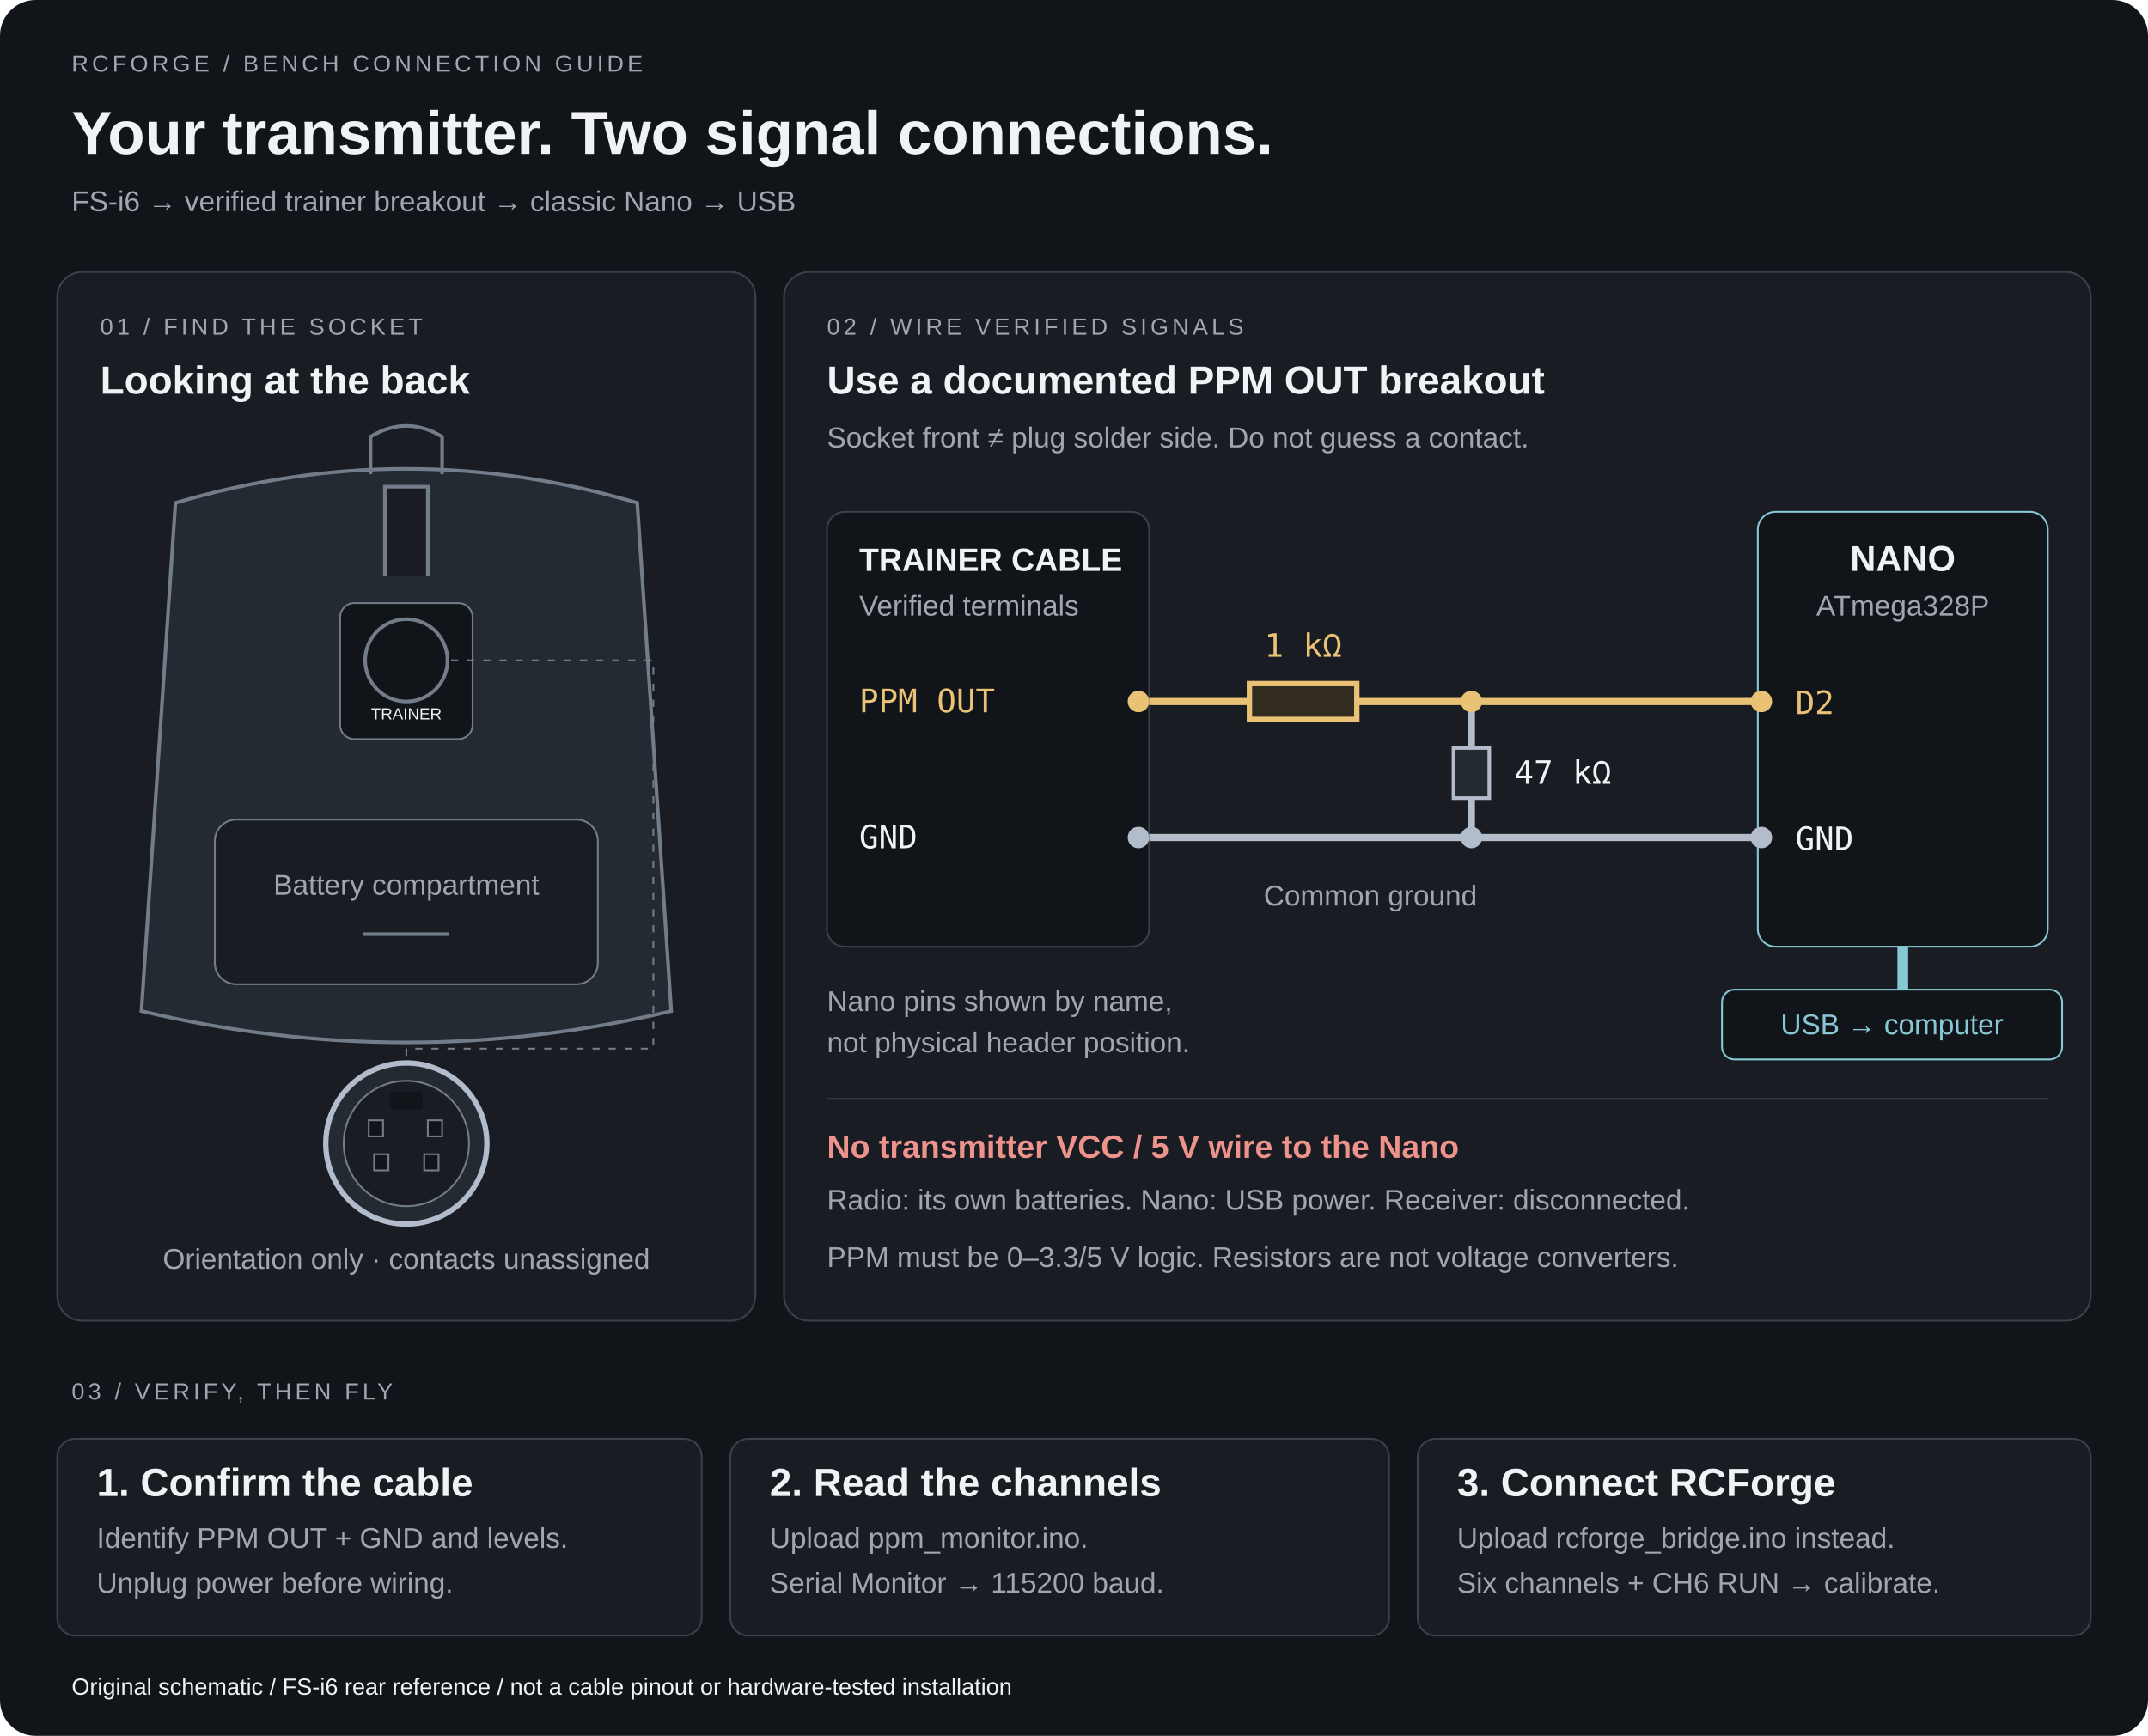
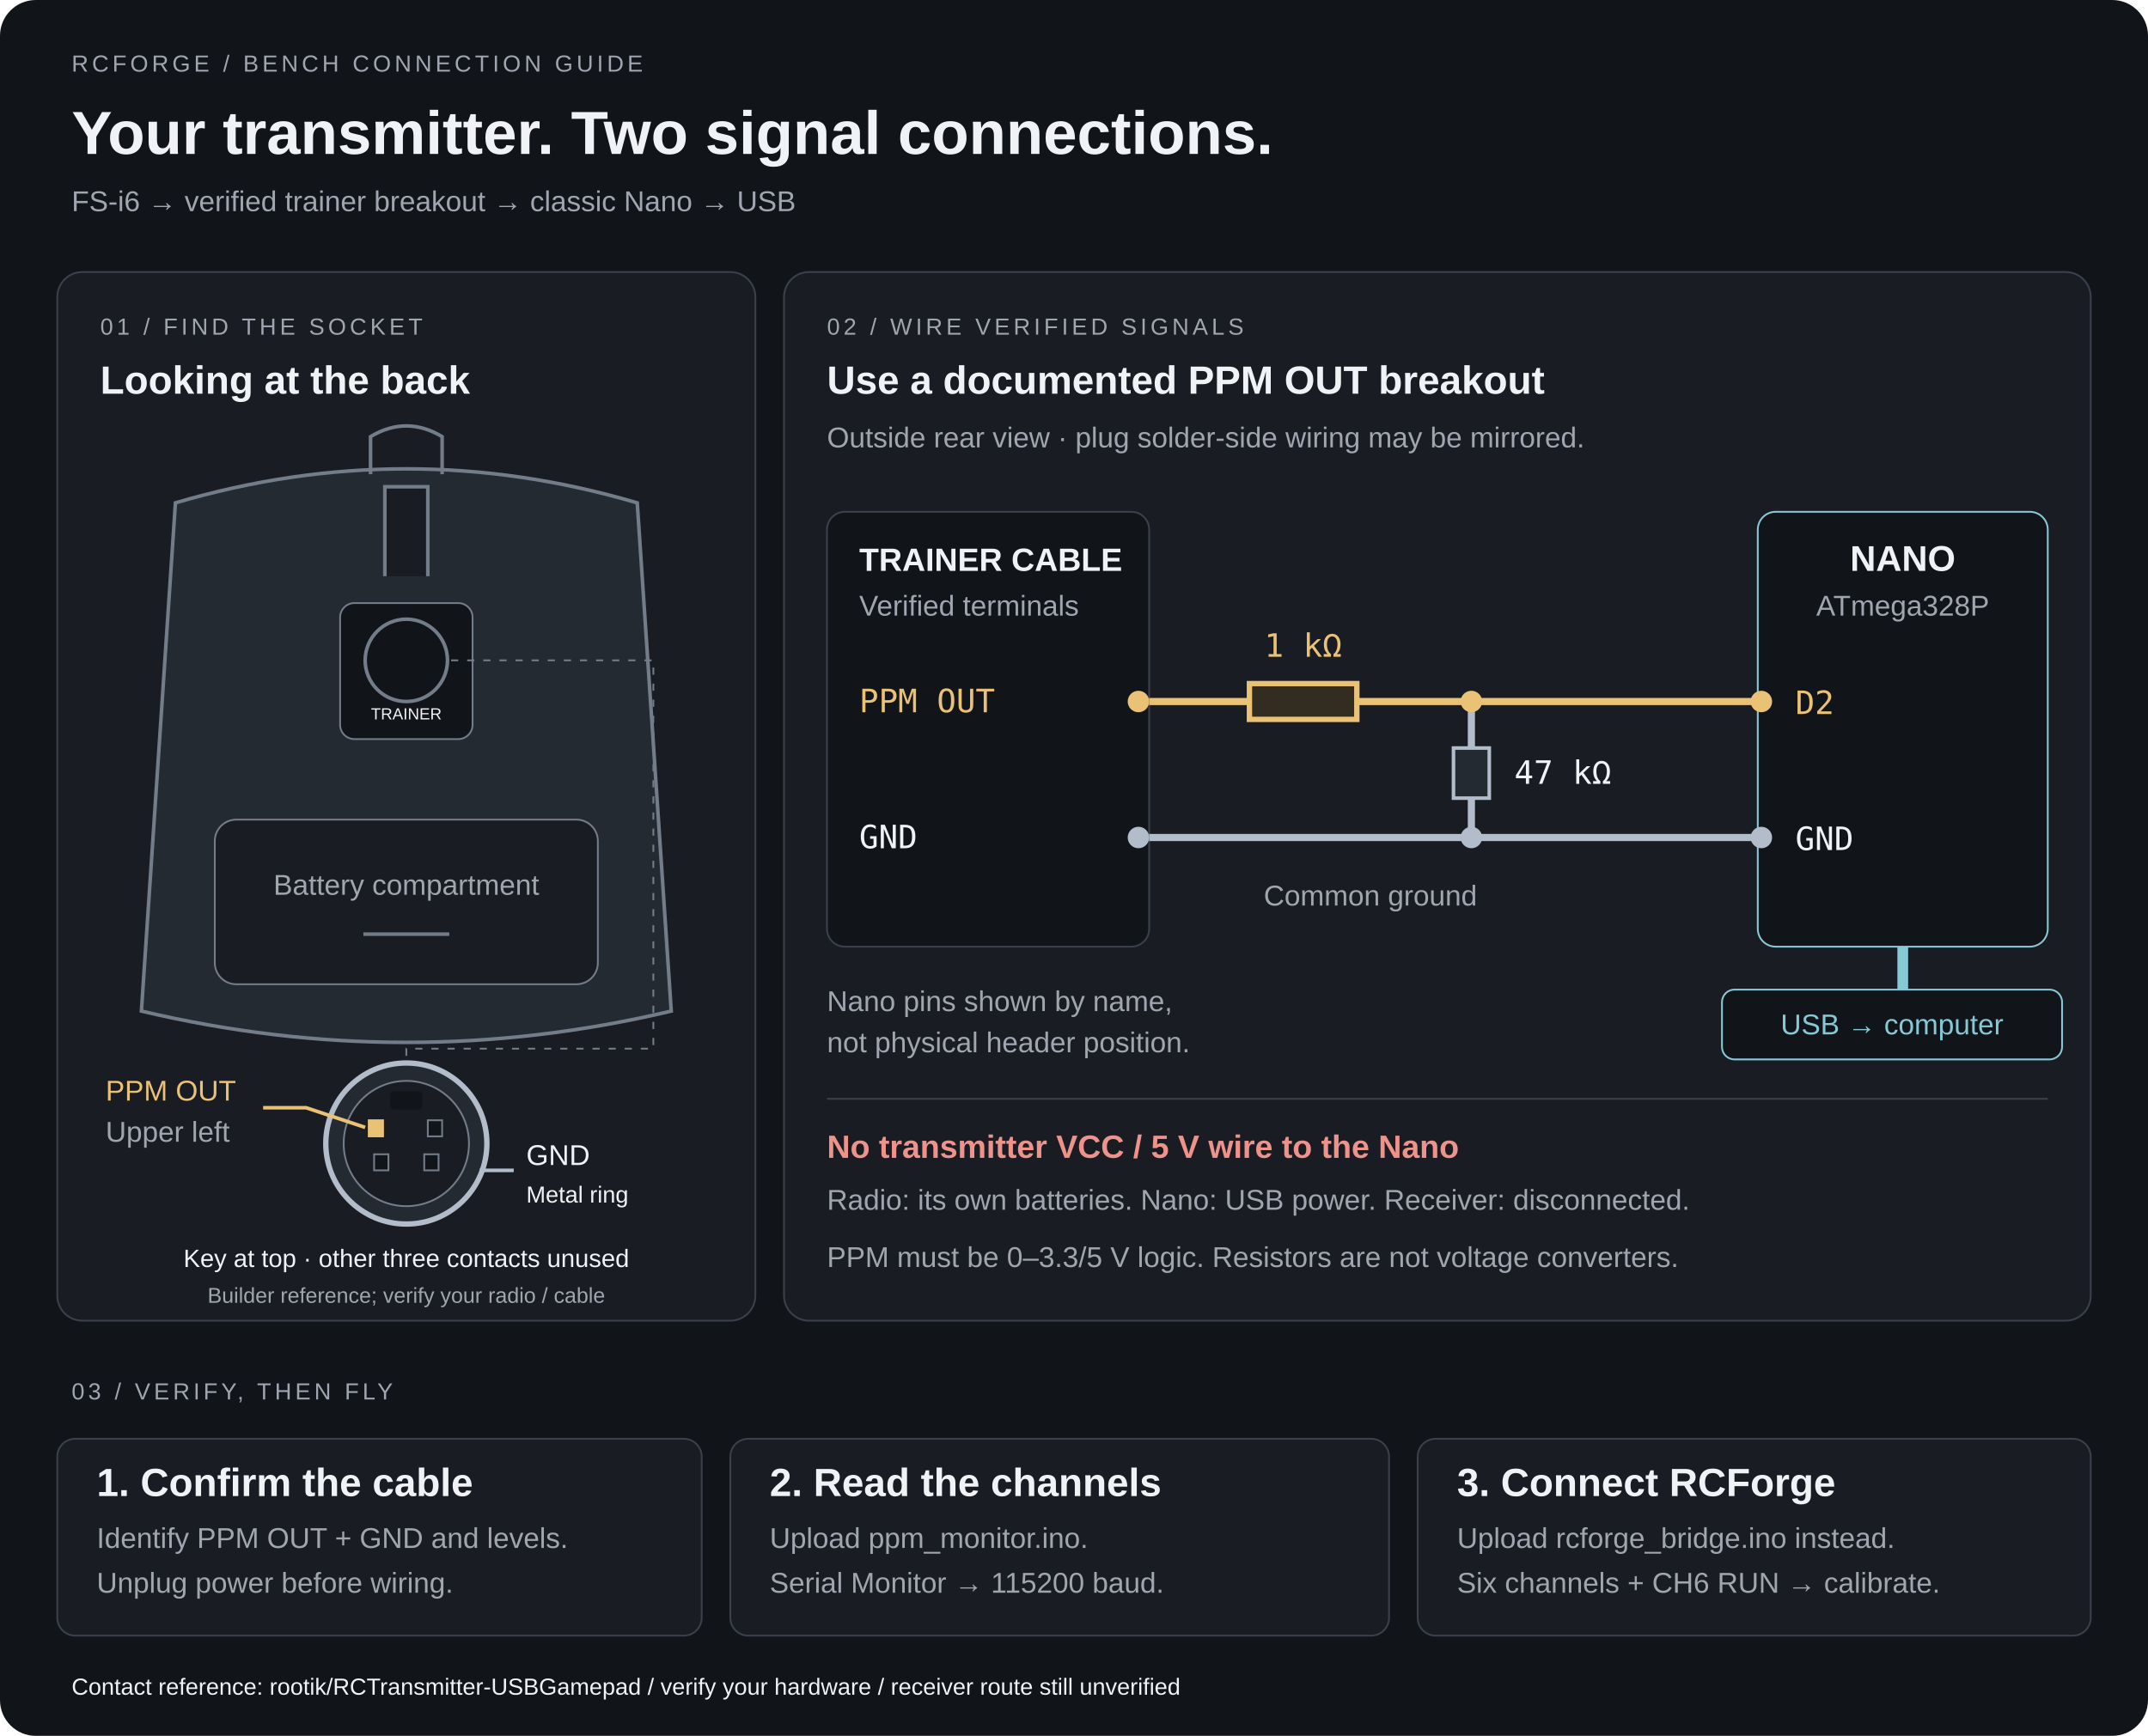
<svg xmlns="http://www.w3.org/2000/svg" width="1200" height="970" viewBox="0 0 1200 970" role="img" aria-labelledby="title desc">
  <style>text{font-family:Arial,Helvetica,sans-serif;fill:#f1f2f5}.small{font-size:16px;fill:#a1a5b0}.label{font-size:13px;letter-spacing:2px;fill:#a1a5b0}.heading{font-size:22px;font-weight:700}.mono{font-family:monospace;font-size:18px}.signal{stroke:#eac275;fill:none;stroke-width:4;stroke-linejoin:round}.ground{stroke:#b2bccb;fill:none;stroke-width:4}.panel{fill:#191c22;stroke:#3b404b}.outline{stroke:#737c89;stroke-width:2;fill:none}</style>
  <rect width="1200" height="970" rx="20" fill="#111419" />
  <text x="40" y="40" class="label">RCFORGE / BENCH CONNECTION GUIDE</text>
  <text x="40" y="86" font-size="34" font-weight="700">Your transmitter. Two signal connections.</text>
  <text x="40" y="118" class="small">FS-i6 → verified trainer breakout → classic Nano → USB</text>
  <rect x="32" y="152" width="390" height="586" rx="14" class="panel" />
  <text x="56" y="187" class="label">01 / FIND THE SOCKET</text>
  <text x="56" y="220" class="heading">Looking at the back</text>
  <path d="M98 281 Q227 243 356 281 L375 565 Q227 600 79 565Z" fill="#242a32" stroke="#737c89" stroke-width="2" />
  <path d="M207 265V244Q227 232 247 244V265" class="outline" />
  <path d="M215 322V272H239V322" fill="#191c22" stroke="#737c89" stroke-width="2" />
  <rect x="190" y="337" width="74" height="76" rx="8" fill="#111419" stroke="#737c89" />
  <circle cx="227" cy="369" r="23" class="outline" />
  <text x="227" y="402" font-size="9" text-anchor="middle">TRAINER</text>
  <rect x="120" y="458" width="214" height="92" rx="12" fill="#191c22" stroke="#737c89" />
  <text x="227" y="500" class="small" text-anchor="middle">Battery compartment</text>
  <path d="M203 522h48" class="outline" />
  <path d="M252 369H365V586H227V600" fill="none" stroke="#737c89" stroke-dasharray="4 5" />
  <circle cx="227" cy="639" r="45" fill="#242a32" stroke="#b2bccb" stroke-width="3" />
  <circle cx="227" cy="639" r="35" fill="#191c22" stroke="#737c89" />
  <rect x="218" y="610" width="18" height="10" rx="2" fill="#111419" />
-   <rect x="206" y="626" width="8" height="9" fill="#111419" stroke="#737c89" />
+   <rect x="206" y="626" width="8" height="9" fill="#eac275" stroke="#eac275" />
  <rect x="239" y="626" width="8" height="9" fill="#111419" stroke="#737c89" />
  <rect x="209" y="645" width="8" height="9" fill="#111419" stroke="#737c89" />
  <rect x="237" y="645" width="8" height="9" fill="#111419" stroke="#737c89" />
-   <text x="227" y="709" class="small" text-anchor="middle">Orientation only · contacts unassigned</text>
+   <path d="M147 619H171L204 630" stroke="#eac275" fill="none" stroke-width="2" />
+   <text x="59" y="615" font-size="16" style="fill:#eac275">PPM OUT</text>
+   <text x="59" y="638" font-size="13" class="small">Upper left</text>
+   <path d="M268 654H287" stroke="#b2bccb" fill="none" stroke-width="2" />
+   <text x="294" y="651" font-size="16">GND</text>
+   <text x="294" y="672" font-size="13">Metal ring</text>
+   <text x="227" y="708" font-size="14" text-anchor="middle">Key at top · other three contacts unused</text>
+   <text x="227" y="728" font-size="12" text-anchor="middle" style="fill:#a1a5b0">Builder reference; verify your radio / cable</text>
  <rect x="438" y="152" width="730" height="586" rx="14" class="panel" />
  <text x="462" y="187" class="label">02 / WIRE VERIFIED SIGNALS</text>
  <text x="462" y="220" class="heading">Use a documented PPM OUT breakout</text>
-   <text x="462" y="250" class="small">Socket front ≠ plug solder side. Do not guess a contact.</text>
+   <text x="462" y="250" class="small">Outside rear view · plug solder-side wiring may be mirrored.</text>
  <rect x="462" y="286" width="180" height="243" rx="10" fill="#111419" stroke="#3b404b" />
  <text x="480" y="319" font-size="18" font-weight="700">TRAINER CABLE</text>
  <text x="480" y="344" class="small">Verified terminals</text>
  <text x="480" y="398" class="mono" style="fill:#eac275">PPM OUT</text>
  <text x="480" y="474" class="mono">GND</text>
  <circle cx="636" cy="392" r="6" fill="#eac275" />
  <circle cx="636" cy="468" r="6" fill="#b2bccb" />
  <path d="M642 392H698 M758 392H982" class="signal" />
  <rect x="698" y="382" width="60" height="20" fill="#332c21" stroke="#eac275" stroke-width="3" />
  <text x="728" y="367" text-anchor="middle" class="mono" style="fill:#eac275">1 kΩ</text>
  <path d="M822 392V418 M822 446V468" class="ground" />
  <rect x="812" y="418" width="20" height="28" fill="#242a32" stroke="#b2bccb" stroke-width="2" />
  <text x="846" y="438" class="mono">47 kΩ</text>
  <path d="M642 468H982" class="ground" />
  <circle cx="822" cy="392" r="6" fill="#eac275" />
  <circle cx="822" cy="468" r="6" fill="#b2bccb" />
  <text x="706" y="506" class="small">Common ground</text>
  <rect x="982" y="286" width="162" height="243" rx="10" fill="#111419" stroke="#87c8d5" />
  <text x="1063" y="319" text-anchor="middle" font-size="20" font-weight="700">NANO</text>
  <text x="1063" y="344" text-anchor="middle" class="small">ATmega328P</text>
  <circle cx="984" cy="392" r="6" fill="#eac275" />
  <text x="1003" y="399" class="mono" style="fill:#eac275">D2</text>
  <circle cx="984" cy="468" r="6" fill="#b2bccb" />
  <text x="1003" y="475" class="mono">GND</text>
  <path d="M1063 529V553" stroke="#87c8d5" stroke-width="6" />
  <rect x="962" y="553" width="190" height="39" rx="7" fill="#111419" stroke="#87c8d5" />
  <text x="1057" y="578" text-anchor="middle" font-size="16" style="fill:#87c8d5">USB → computer</text>
  <text x="462" y="565" class="small">Nano pins shown by name,</text>
  <text x="462" y="588" class="small">not physical header position.</text>
  <path d="M462 614H1144" stroke="#3b404b" />
  <text x="462" y="647" font-size="18" font-weight="700" style="fill:#ed938b">No transmitter VCC / 5 V wire to the Nano</text>
  <text x="462" y="676" class="small">Radio: its own batteries. Nano: USB power. Receiver: disconnected.</text>
  <text x="462" y="708" class="small">PPM must be 0–3.3/5 V logic. Resistors are not voltage converters.</text>
  <text x="40" y="782" class="label">03 / VERIFY, THEN FLY</text>
  <rect x="32" y="804" width="360" height="110" rx="10" class="panel" />
  <text x="54" y="836" class="heading">1. Confirm the cable</text>
  <text x="54" y="865" class="small">Identify PPM OUT + GND and levels.</text>
  <text x="54" y="890" class="small">Unplug power before wiring.</text>
  <rect x="408" y="804" width="368" height="110" rx="10" class="panel" />
  <text x="430" y="836" class="heading">2. Read the channels</text>
  <text x="430" y="865" class="small">Upload ppm_monitor.ino.</text>
  <text x="430" y="890" class="small">Serial Monitor → 115200 baud.</text>
  <rect x="792" y="804" width="376" height="110" rx="10" class="panel" />
  <text x="814" y="836" class="heading">3. Connect RCForge</text>
  <text x="814" y="865" class="small">Upload rcforge_bridge.ino instead.</text>
  <text x="814" y="890" class="small">Six channels + CH6 RUN → calibrate.</text>
-   <text x="40" y="947" font-size="13" fill="#737c89">Original schematic / FS-i6 rear reference / not a cable pinout or hardware-tested installation</text>
+   <text x="40" y="947" font-size="13" fill="#737c89">Contact reference: rootik/RCTransmitter-USBGamepad / verify your hardware / receiver route still unverified</text>
</svg>
